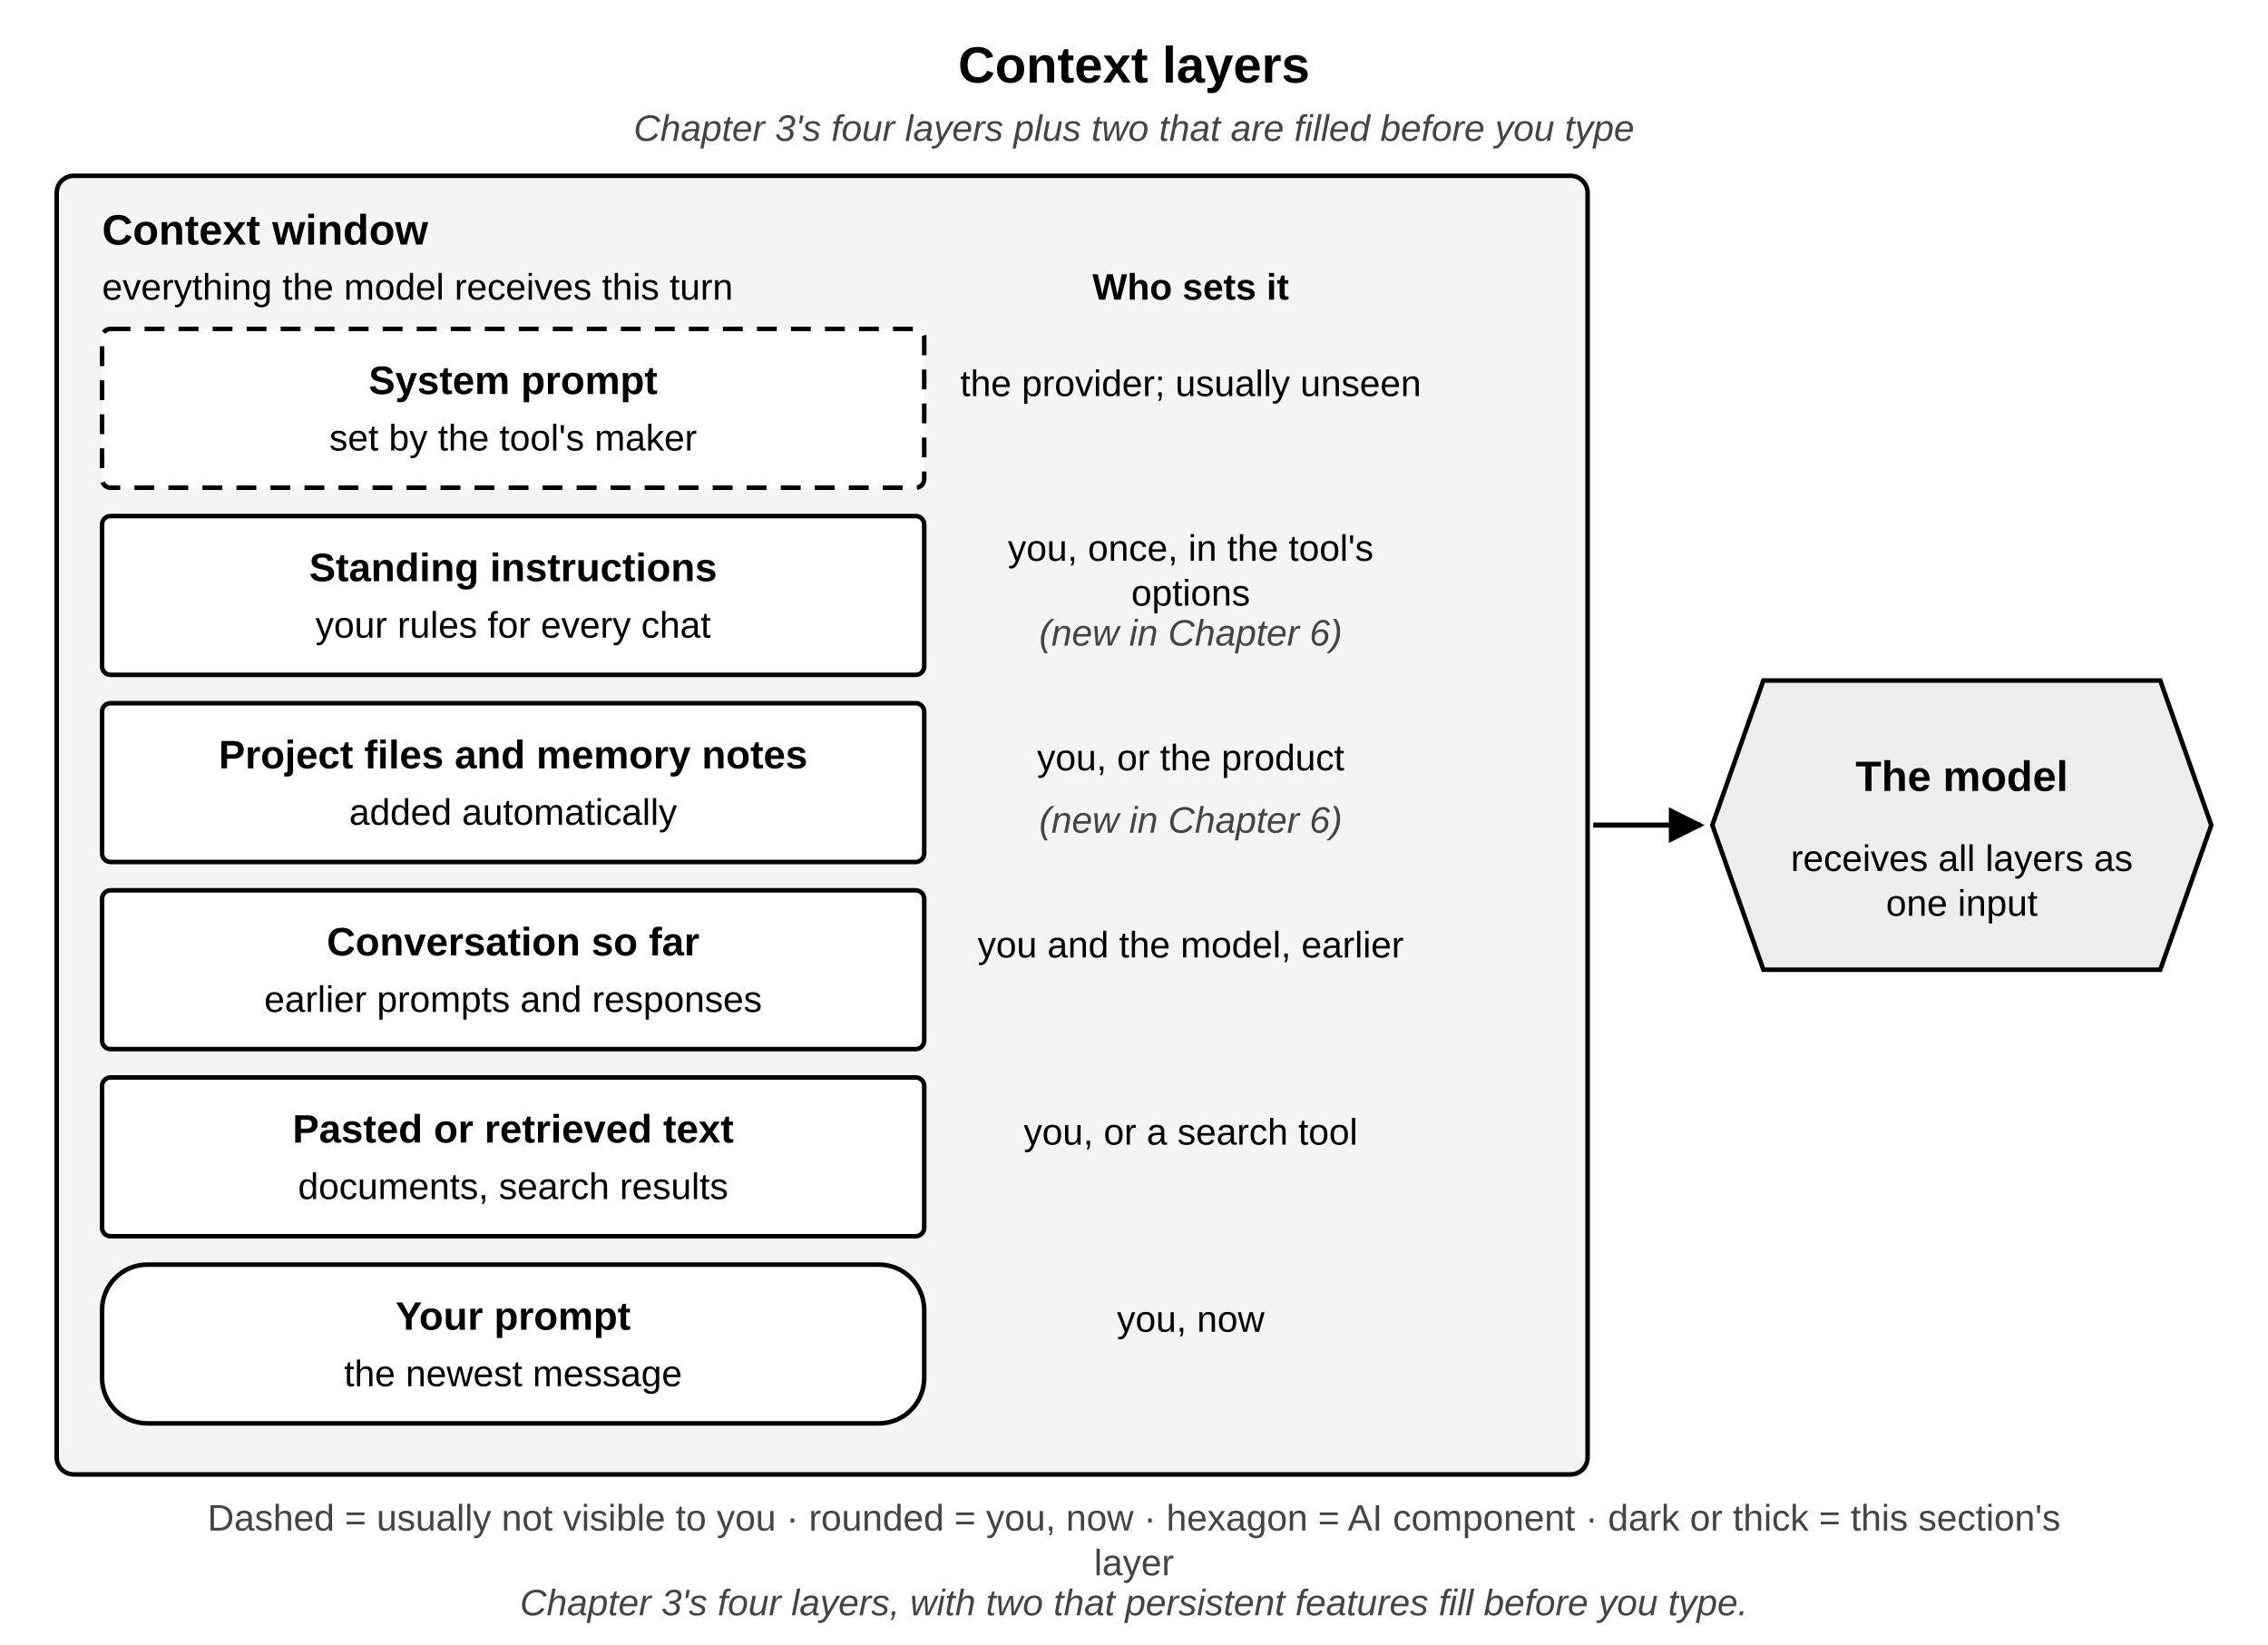
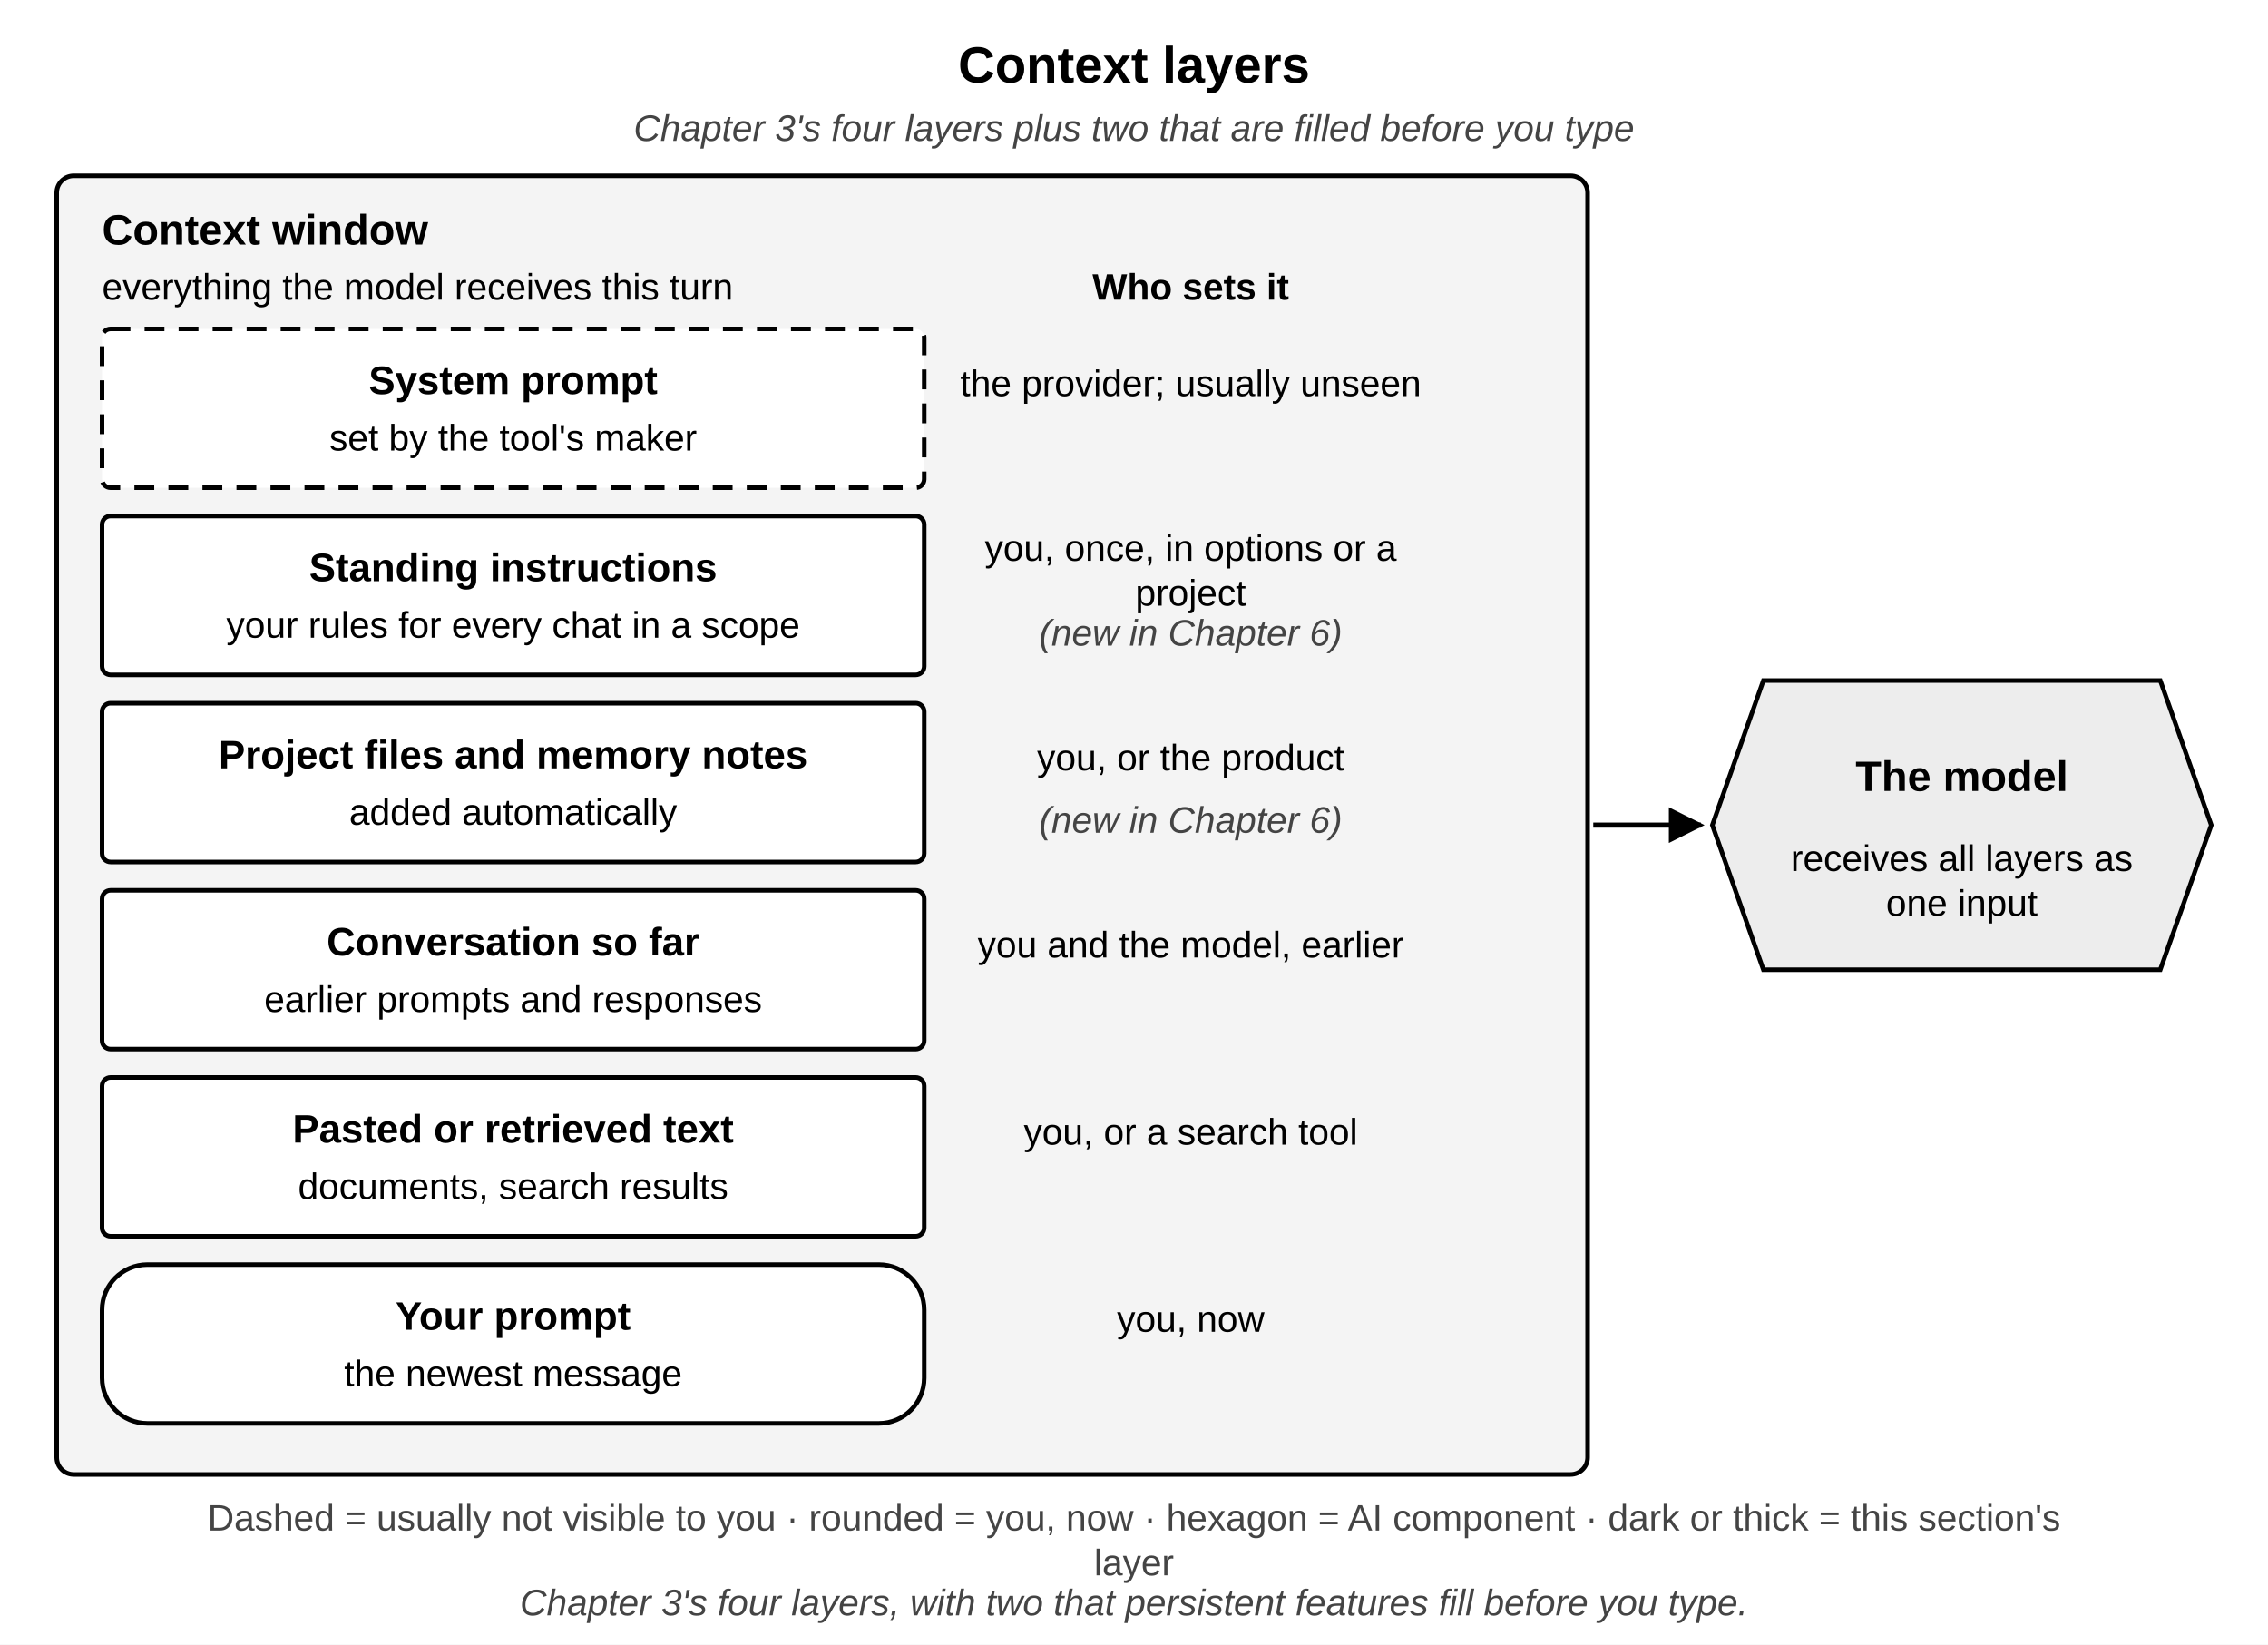
<svg xmlns="http://www.w3.org/2000/svg" viewBox="0 0 800 580" width="800" height="580" role="img" font-family="'Source Sans 3', 'Source Sans Pro', 'Helvetica Neue', Arial, sans-serif">
  <defs>
    <marker id="arrow-gray" viewBox="0 0 10 10" refX="9" refY="5" markerWidth="7" markerHeight="7" orient="auto-start-reverse">
      <path d="M0,0 L10,5 L0,10 z" fill="#000000" />
    </marker>
    <pattern id="hatch" patternUnits="userSpaceOnUse" width="8" height="8" patternTransform="rotate(45)">
      <rect width="8" height="8" fill="#FFFFFF" />
      <line x1="0" y1="0" x2="0" y2="8" stroke="#9A9A9A" stroke-width="1.3" />
    </pattern>
    <pattern id="dots" patternUnits="userSpaceOnUse" width="7" height="7">
      <rect width="7" height="7" fill="#FFFFFF" />
      <circle cx="3.5" cy="3.5" r="1.2" fill="#000" />
    </pattern>
  </defs>
  <rect width="800" height="580" fill="#FFFFFF" />
  <text x="400.0" y="24.0" font-size="18" font-weight="700" text-anchor="middle" dominant-baseline="middle" fill="#000000" style="">Context layers</text>
  <text x="400.0" y="46.0" font-size="13" font-weight="normal" text-anchor="middle" dominant-baseline="middle" fill="#444444" style="font-style:italic;">Chapter 3's four layers plus two that are filled before you type</text>
  <rect x="20" y="62" width="540" height="458" rx="6" fill="#F4F4F4" stroke="#000000" stroke-width="1.6" />
  <text x="36.0" y="82.0" font-size="15" font-weight="700" text-anchor="start" dominant-baseline="middle" fill="#000000" style="">Context window</text>
  <text x="36.0" y="102.0" font-size="13" font-weight="normal" text-anchor="start" dominant-baseline="middle" fill="#000000" style="">everything the model receives this turn</text>
  <text x="420.0" y="102.0" font-size="13" font-weight="700" text-anchor="middle" dominant-baseline="middle" fill="#000000" style="">Who sets it</text>
  <rect x="36" y="116" width="290" height="56" rx="3" fill="#FFFFFF" stroke="#000000" stroke-width="1.6" stroke-dasharray="7 5" />
  <text x="181.0" y="135.0" font-size="14" font-weight="600" text-anchor="middle" dominant-baseline="middle" fill="#000000" style="">System prompt</text>
  <text x="181.0" y="155.2" font-size="13" font-weight="normal" text-anchor="middle" dominant-baseline="middle" fill="#000000" style="">set by the tool's maker</text>
  <text x="420.0" y="136.0" font-size="13" font-weight="normal" text-anchor="middle" dominant-baseline="middle" fill="#000000" style="">the provider; usually unseen</text>
  <rect x="36" y="182" width="290" height="56" rx="3" fill="#FFFFFF" stroke="#000000" stroke-width="1.6" />
  <text x="181.0" y="201.0" font-size="14" font-weight="600" text-anchor="middle" dominant-baseline="middle" fill="#000000" style="">Standing instructions</text>
-   <text x="181.0" y="221.2" font-size="13" font-weight="normal" text-anchor="middle" dominant-baseline="middle" fill="#000000" style="">your rules for every chat</text>
-   <text x="420.0" y="194.1" font-size="13" font-weight="normal" text-anchor="middle" dominant-baseline="middle" fill="#000000" style="">you, once, in the tool's</text>
-   <text x="420.0" y="209.9" font-size="13" font-weight="normal" text-anchor="middle" dominant-baseline="middle" fill="#000000" style="">options</text>
+   <text x="181.0" y="221.2" font-size="13" font-weight="normal" text-anchor="middle" dominant-baseline="middle" fill="#000000" style="">your rules for every chat in a scope</text>
+   <text x="420.0" y="194.1" font-size="13" font-weight="normal" text-anchor="middle" dominant-baseline="middle" fill="#000000" style="">you, once, in options or a</text>
+   <text x="420.0" y="209.9" font-size="13" font-weight="normal" text-anchor="middle" dominant-baseline="middle" fill="#000000" style="">project</text>
  <text x="420.0" y="224.0" font-size="13" font-weight="normal" text-anchor="middle" dominant-baseline="middle" fill="#444444" style="font-style:italic;">(new in Chapter 6)</text>
  <rect x="36" y="248" width="290" height="56" rx="3" fill="#FFFFFF" stroke="#000000" stroke-width="1.6" />
  <text x="181.0" y="267.0" font-size="14" font-weight="600" text-anchor="middle" dominant-baseline="middle" fill="#000000" style="">Project files and memory notes</text>
  <text x="181.0" y="287.2" font-size="13" font-weight="normal" text-anchor="middle" dominant-baseline="middle" fill="#000000" style="">added automatically</text>
  <text x="420.0" y="268.0" font-size="13" font-weight="normal" text-anchor="middle" dominant-baseline="middle" fill="#000000" style="">you, or the product</text>
  <text x="420.0" y="290.0" font-size="13" font-weight="normal" text-anchor="middle" dominant-baseline="middle" fill="#444444" style="font-style:italic;">(new in Chapter 6)</text>
  <rect x="36" y="314" width="290" height="56" rx="3" fill="#FFFFFF" stroke="#000000" stroke-width="1.6" />
  <text x="181.0" y="333.0" font-size="14" font-weight="600" text-anchor="middle" dominant-baseline="middle" fill="#000000" style="">Conversation so far</text>
  <text x="181.0" y="353.2" font-size="13" font-weight="normal" text-anchor="middle" dominant-baseline="middle" fill="#000000" style="">earlier prompts and responses</text>
  <text x="420.0" y="334.0" font-size="13" font-weight="normal" text-anchor="middle" dominant-baseline="middle" fill="#000000" style="">you and the model, earlier</text>
  <rect x="36" y="380" width="290" height="56" rx="3" fill="#FFFFFF" stroke="#000000" stroke-width="1.6" />
  <text x="181.0" y="399.0" font-size="14" font-weight="600" text-anchor="middle" dominant-baseline="middle" fill="#000000" style="">Pasted or retrieved text</text>
  <text x="181.0" y="419.2" font-size="13" font-weight="normal" text-anchor="middle" dominant-baseline="middle" fill="#000000" style="">documents, search results</text>
  <text x="420.0" y="400.0" font-size="13" font-weight="normal" text-anchor="middle" dominant-baseline="middle" fill="#000000" style="">you, or a search tool</text>
  <rect x="36" y="446" width="290" height="56" rx="16" fill="#FFFFFF" stroke="#000000" stroke-width="1.6" />
  <text x="181.0" y="465.0" font-size="14" font-weight="600" text-anchor="middle" dominant-baseline="middle" fill="#000000" style="">Your prompt</text>
  <text x="181.0" y="485.2" font-size="13" font-weight="normal" text-anchor="middle" dominant-baseline="middle" fill="#000000" style="">the newest message</text>
  <text x="420.0" y="466.0" font-size="13" font-weight="normal" text-anchor="middle" dominant-baseline="middle" fill="#000000" style="">you, now</text>
  <path d="M562.0,291.0 L600.0,291.0" fill="none" stroke="#000000" stroke-width="1.8" marker-end="url(#arrow-gray)" />
  <polygon points="622.0,240.0 762.0,240.0 780.0,291.0 762.0,342.0 622.0,342.0 604.0,291.0" fill="#EDEDED" stroke="#000000" stroke-width="1.6" />
  <text x="692.0" y="274.7" font-size="15" font-weight="600" text-anchor="middle" dominant-baseline="middle" fill="#000000" style="">The model</text>
  <text x="692.0" y="303.5" font-size="13" font-weight="normal" text-anchor="middle" dominant-baseline="middle" fill="#000000" style="">receives all layers as</text>
  <text x="692.0" y="319.3" font-size="13" font-weight="normal" text-anchor="middle" dominant-baseline="middle" fill="#000000" style="">one input</text>
  <text x="400.0" y="536.1" font-size="13" font-weight="normal" text-anchor="middle" dominant-baseline="middle" fill="#444444" style="">Dashed = usually not visible to you · rounded = you, now · hexagon = AI component · dark or thick = this section's</text>
  <text x="400.0" y="551.9" font-size="13" font-weight="normal" text-anchor="middle" dominant-baseline="middle" fill="#444444" style="">layer</text>
  <text x="400.0" y="566.0" font-size="13" font-weight="normal" text-anchor="middle" dominant-baseline="middle" fill="#444444" style="font-style:italic;">Chapter 3's four layers, with two that persistent features fill before you type.</text>
</svg>
